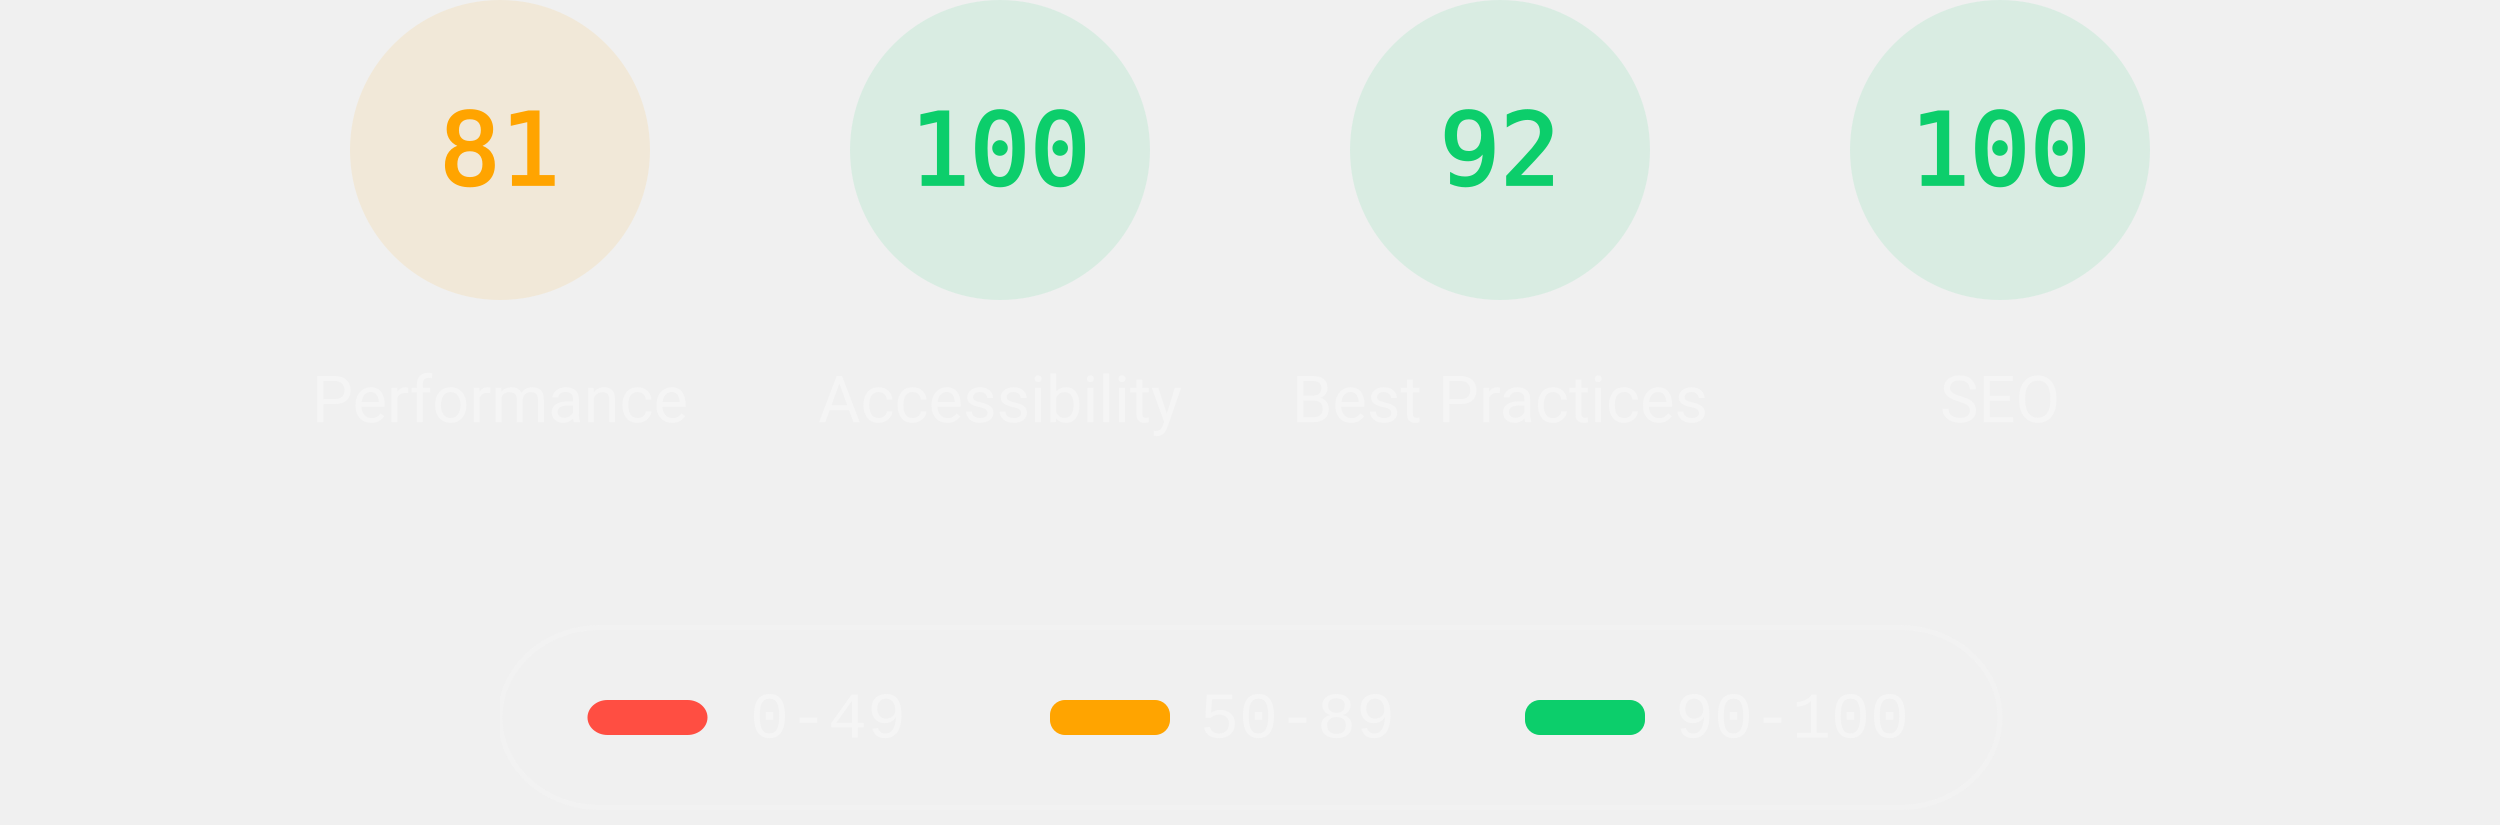
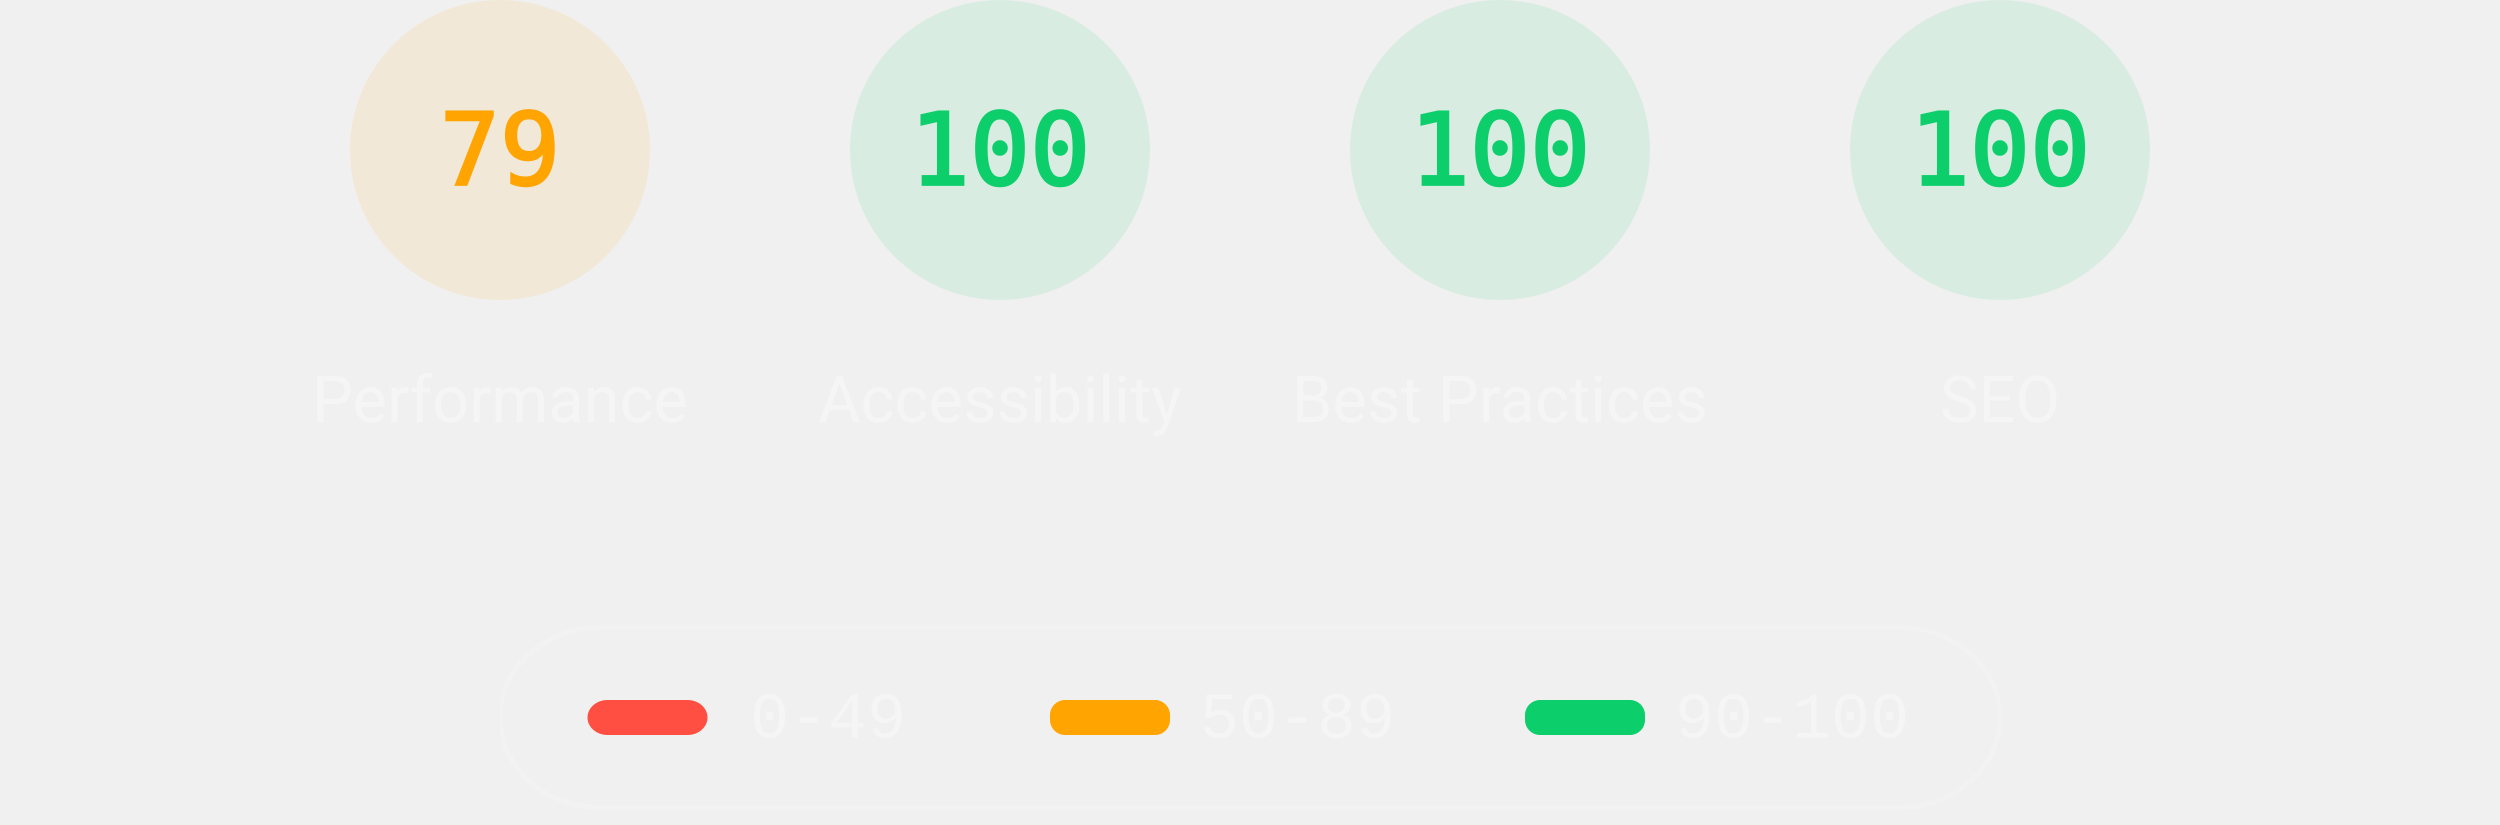
<svg xmlns="http://www.w3.org/2000/svg" class="theme--dark" fill="none" width="1000" height="330">
  <style>
			.gauge-base {
				opacity: 0.1
			}

			.gauge-arc {
				fill: none;
				animation-delay: 250ms;
				stroke-linecap: round;
				transform: rotate(-90deg);
				transform-origin: 100px 60px;
				animation: load-gauge 1s ease forwards
			}

			.guage-text {
				font-size: 40px;
				font-family: monospace;
				text-align: center
			}

			.guage-red {
				color: #ff4e42;
				fill: #ff4e42;
				stroke: #ff4e42
			}
			.guage-orange {
				color: #ffa400;
				fill: #ffa400;
				stroke: #ffa400
			}
			.guage-green {
				color: #0cce6b;
				fill: #0cce6b;
				stroke: #0cce6b
			}
			.theme--agnostic .guage-undefined {
				color: #5c5c5c;
				fill: #5c5c5c;
				stroke: #5c5c5c
			}
			.theme--light .guage-undefined {
				color: #1e1e1e;
				fill: #1e1e1e;
				stroke: #1e1e1e
			}
			.theme--dark .guage-undefined {
				color: #f5f5f5;
				fill: #f5f5f5;
				stroke: #f5f5f5
			}

			.guage-title {
				stroke: none;
				font-size: 26px;
				line-height: 26px;
				font-family: Roboto, Halvetica, Arial, sans-serif
			}
			.metric.guage-title {
				font-family: 'Courier New', Courier, monospace
			}
			.theme--agnostic .guage-title {
				color: #737373;
				fill: #737373
			}
			.theme--light .guage-title {
				color: #212121;
				fill: #212121
			}
			.theme--dark .guage-title {
				color: #f5f5f5;
				fill: #f5f5f5
			}

			@keyframes load-gauge {
				from {
					stroke-dasharray: 0 352.858
				}
			}
			.lh-gauge--pwa__disc {
				fill: #e0e0e0
			}
			.lh-gauge--pwa__logo {
				position: relative;
				fill: #b0b0b0
			}
			.lh-gauge--pwa__invisible {
				display: none
			}
			.lh-gauge--pwa__visible {
				display: inline
			}
			.guage-invisible {
				display: none
			}
			.lh-gauge--pwa__logo--primary-color {
				fill: #304ffe
			}
			.theme--agnostic .lh-gauge--pwa__logo--secondary-color {
				fill: #787878
			}
			.theme--light .lh-gauge--pwa__logo--secondary-color {
				fill: #3d3d3d
			}
			.theme--dark .lh-gauge--pwa__logo--secondary-color {
				fill: #d8b6b6
			}
			.theme--light #svg_2 {
				stroke: #00000022
			}
			.theme--agnostic #svg_2 {
				stroke: #616161
			}
			.theme--light #svg_2 {
				stroke: #00000022
			}
			.theme--dark #svg_2 {
				stroke: #f5f5f566
			}
		</style>
  <svg class="guage-div guage-perf guage-orange" viewBox="0 0 200 200" width="200" height="200" x="100" y="0">
    <circle class="gauge-base" r="56" cx="100" cy="60" stroke-width="8" />
-     <circle class="gauge-arc guage-arc-1" r="56" cx="100" cy="60" stroke-width="8" style="stroke-dasharray: 285.005, 351.858;" />
-     <text class="guage-text" x="100px" y="60px" alignment-baseline="central" dominant-baseline="central" text-anchor="middle">81</text>
+     <circle class="gauge-arc guage-arc-1" r="56" cx="100" cy="60" stroke-width="8" style="stroke-dasharray: 277.968, 351.858;" />
+     <text class="guage-text" x="100px" y="60px" alignment-baseline="central" dominant-baseline="central" text-anchor="middle">79</text>
    <text class="guage-title" x="100px" y="160px" alignment-baseline="central" dominant-baseline="central" text-anchor="middle">Performance</text>
  </svg>
  <svg class="guage-div guage-acc guage-green" viewBox="0 0 200 200" width="200" height="200" x="300" y="0">
    <circle class="gauge-base" r="56" cx="100" cy="60" stroke-width="8" />
    <circle class="gauge-arc guage-arc-2" r="56" cx="100" cy="60" stroke-width="8" style="stroke-dasharray: 351.858, 351.858;" />
    <text class="guage-text" x="100px" y="60px" alignment-baseline="central" dominant-baseline="central" text-anchor="middle">100</text>
    <text class="guage-title" x="100px" y="160px" alignment-baseline="central" dominant-baseline="central" text-anchor="middle">Accessibility</text>
  </svg>
  <svg class="guage-div guage-best guage-green" viewBox="0 0 200 200" width="200" height="200" x="500" y="0">
    <circle class="gauge-base" r="56" cx="100" cy="60" stroke-width="8" />
-     <circle class="gauge-arc guage-arc-3" r="56" cx="100" cy="60" stroke-width="8" style="stroke-dasharray: 323.709, 351.858;" />
-     <text class="guage-text" x="100px" y="60px" alignment-baseline="central" dominant-baseline="central" text-anchor="middle">92</text>
+     <circle class="gauge-arc guage-arc-3" r="56" cx="100" cy="60" stroke-width="8" style="stroke-dasharray: 351.858, 351.858;" />
+     <text class="guage-text" x="100px" y="60px" alignment-baseline="central" dominant-baseline="central" text-anchor="middle">100</text>
    <text class="guage-title" x="100px" y="160px" alignment-baseline="central" dominant-baseline="central" text-anchor="middle">Best Practices</text>
  </svg>
  <svg class="guage-div guage-seo guage-green" viewBox="0 0 200 200" width="200" height="200" x="700" y="0">
    <circle class="gauge-base" r="56" cx="100" cy="60" stroke-width="8" />
    <circle class="gauge-arc guage-arc-4" r="56" cx="100" cy="60" stroke-width="8" style="stroke-dasharray: 351.858, 351.858;" />
    <text class="guage-text" x="100px" y="60px" alignment-baseline="central" dominant-baseline="central" text-anchor="middle">100</text>
    <text class="guage-title" x="100px" y="160px" alignment-baseline="central" dominant-baseline="central" text-anchor="middle">SEO</text>
  </svg>
  <svg class="guage-div guage-pwa guage-invisible" viewBox="0 0 200 200" width="200" height="200" x="900" y="0">
    <svg viewBox="0 0 60 60" width="112" height="112" x="44" y="4">
      <defs>
        <linearGradient id="lh-gauge--pwa__check-circle__gradient-0" x1="50%" y1="0%" x2="50%" y2="100%">
          <stop stop-color="#00C852" offset="0%" />
          <stop stop-color="#009688" offset="100%" />
        </linearGradient>
        <linearGradient id="lh-gauge--pwa__installable__shadow-gradient-0" x1="76.056%" x2="24.111%" y1="82.995%" y2="24.735%">
          <stop stop-color="#A5D6A7" offset="0%" />
          <stop stop-color="#80CBC4" offset="100%" />
        </linearGradient>
        <linearGradient id="lh-gauge--pwa__fast-reliable__shadow-gradient-0" x1="76.056%" y1="82.995%" x2="25.678%" y2="26.493%">
          <stop stop-color="#64B5F6" offset="0%" />
          <stop stop-color="#2979FF" offset="100%" />
        </linearGradient>
        <g id="lh-gauge--pwa__fast-reliable-badge-0">
          <circle fill="#FFFFFF" cx="10" cy="10" r="10" />
          <path fill="#304FFE" d="M10 3.58l5.25 2.34v3.5c0 3.23-2.24 6.26-5.25 7-3.01-.74-5.25-3.77-5.25-7v-3.5L10 3.58zm-.47 10.74l2.76-4.83.03-.07c.04-.08 0-.24-.22-.24h-1.64l.47-3.26h-.47l-2.7 4.77c-.02.01.05-.1-.04.05-.09.16-.1.31.18.31h1.63l-.47 3.27h.47z" />
        </g>
        <g id="lh-gauge--pwa__installable-badge-0">
          <circle fill="#FFFFFF" cx="10" cy="10" r="10" />
          <path fill="#009688" d="M10 4.167A5.835 5.835 0 0 0 4.167 10 5.835 5.835 0 0 0 10 15.833 5.835 5.835 0 0 0 15.833 10 5.835 5.835 0 0 0 10 4.167zm2.917 6.416h-2.334v2.334H9.417v-2.334H7.083V9.417h2.334V7.083h1.166v2.334h2.334v1.166z" />
        </g>
      </defs>
      <g stroke="none" fill-rule="nonzero">
        <circle class="lh-gauge--pwa__disc" cx="30" cy="30" r="30" />
        <g class="lh-gauge--pwa__logo">
          <path d="M35.66 19.39l.7-1.75h2L37.4 15 38.6 12l3.4 9h-2.51l-.58-1.61z" />
          <path d="M33.52 21l3.65-9h-2.42l-2.5 5.82L30.5 12h-1.86l-1.9 5.82-1.35-2.65-1.21 3.72L25.4 21h2.38l1.72-5.2 1.64 5.2z" />
          <path fill-rule="nonzero" d="M20.3 17.91h1.48c.45 0 .85-.05 1.2-.15l.39-1.18 1.07-3.3a2.64 2.64 0 0 0-.28-.37c-.55-.6-1.36-.91-2.42-.91H18v9h2.3V17.9zm1.96-3.84c.22.22.33.5.33.87 0 .36-.1.65-.29.87-.2.23-.59.35-1.15.35h-.86v-2.41h.87c.52 0 .89.1 1.1.32z" />
        </g>
        <rect class="lh-gauge--pwa__component lh-gauge--pwa__na-line lh-gauge--pwa__invisible" fill="#FFFFFF" x="20" y="32" width="20" height="4" rx="2" />
        <g class="lh-gauge--pwa__component lh-gauge--pwa__fast-reliable-badge lh-gauge--pwa__invisible" transform="translate(20, 29)">
          <path fill="url(#lh-gauge--pwa__fast-reliable__shadow-gradient-0)" d="M33.63 19.49A30 30 0 0 1 16.2 30.36L3 17.14 17.14 3l16.49 16.49z" />
          <use href="#lh-gauge--pwa__fast-reliable-badge-0" />
        </g>
        <g class="lh-gauge--pwa__component lh-gauge--pwa__installable-badge lh-gauge--pwa__invisible" transform="translate(20, 29)">
          <path fill="url(#lh-gauge--pwa__installable__shadow-gradient-0)" d="M33.629 19.487c-4.272 5.453-10.391 9.39-17.415 10.869L3 17.142 17.142 3 33.63 19.487z" />
          <use href="#lh-gauge--pwa__installable-badge-0" />
        </g>
        <g class="lh-gauge--pwa__component lh-gauge--pwa__fast-reliable-installable-badges lh-gauge--pwa__invisible">
          <g transform="translate(8, 29)">
            <path fill="url(#lh-gauge--pwa__fast-reliable__shadow-gradient-0)" d="M16.321 30.463L3 17.143 17.142 3l22.365 22.365A29.864 29.864 0 0 1 22 31c-1.942 0-3.84-.184-5.679-.537z" />
            <use href="#lh-gauge--pwa__fast-reliable-badge-0" />
          </g>
          <g transform="translate(32, 29)">
            <path fill="url(#lh-gauge--pwa__installable__shadow-gradient-0)" d="M25.982 11.84a30.107 30.107 0 0 1-13.08 15.203L3 17.143 17.142 3l8.84 8.84z" />
            <use href="#lh-gauge--pwa__installable-badge-0" />
          </g>
        </g>
        <g class="lh-gauge--pwa__component lh-gauge--pwa__check-circle lh-gauge--pwa__invisible" transform="translate(18, 28)">
          <circle fill="#FFFFFF" cx="12" cy="12" r="12" />
          <path fill="url(#lh-gauge--pwa__check-circle__gradient-0)" d="M12 2a10 10 0 1 0 0 20 10 10 0 0 0 0-20zm-2 15l-5-5 1.41-1.41L10 14.17l7.59-7.59L19 8l-9 9z" />
        </g>
      </g>
    </svg>
    <text class="guage-title" y="160px" alignment-baseline="central" dominant-baseline="central" text-anchor="middle">
      <tspan x="100px" dy="-6px">Progressive</tspan>
      <tspan x="100px" dy="30px">Web App</tspan>
    </text>
  </svg>
  <svg width="604" height="76" x="200" y="250">
    <g>
      <rect fill="none" id="canvas_background" height="80" width="604" y="-1" x="-1" />
      <g display="none" overflow="visible" y="0" x="0" height="100%" width="100%" id="canvasGrid">
        <rect fill="url(#gridpattern)" stroke-width="0" y="0" x="0" height="100%" width="100%" />
      </g>
    </g>
    <g>
      <rect fill-opacity="0" stroke-width="2" rx="40" id="svg_2" height="72" width="600" y="1" x="0" fill="#000000" />
      <rect stroke="#000" rx="8" id="svg_3" height="14" width="48" y="30" x="35" stroke-opacity="null" stroke-width="0" fill="#ff4e42" />
      <rect stroke="#000" rx="6" id="svg_4" height="14" width="48" y="30" x="220" stroke-opacity="null" stroke-width="0" fill="#ffa400" />
      <rect stroke="#000" rx="6" id="svg_5" height="14" width="48" y="30" x="410" stroke-opacity="null" stroke-width="0" fill="#0cce6b" />
      <text class="metric guage-title" xml:space="preserve" text-anchor="start" font-size="26" id="svg_6" y="45" x="100" stroke-opacity="null" stroke-width="0" stroke="#000">0-49</text>
      <text class="metric guage-title" xml:space="preserve" text-anchor="start" font-size="26" id="svg_7" y="45" x="280" stroke-opacity="null" stroke-width="0" stroke="#000">50-89</text>
      <text class="metric guage-title" xml:space="preserve" text-anchor="start" font-size="26" id="svg_8" y="45" x="470" stroke-opacity="null" stroke-width="0" stroke="#000">90-100</text>
    </g>
  </svg>
</svg>
